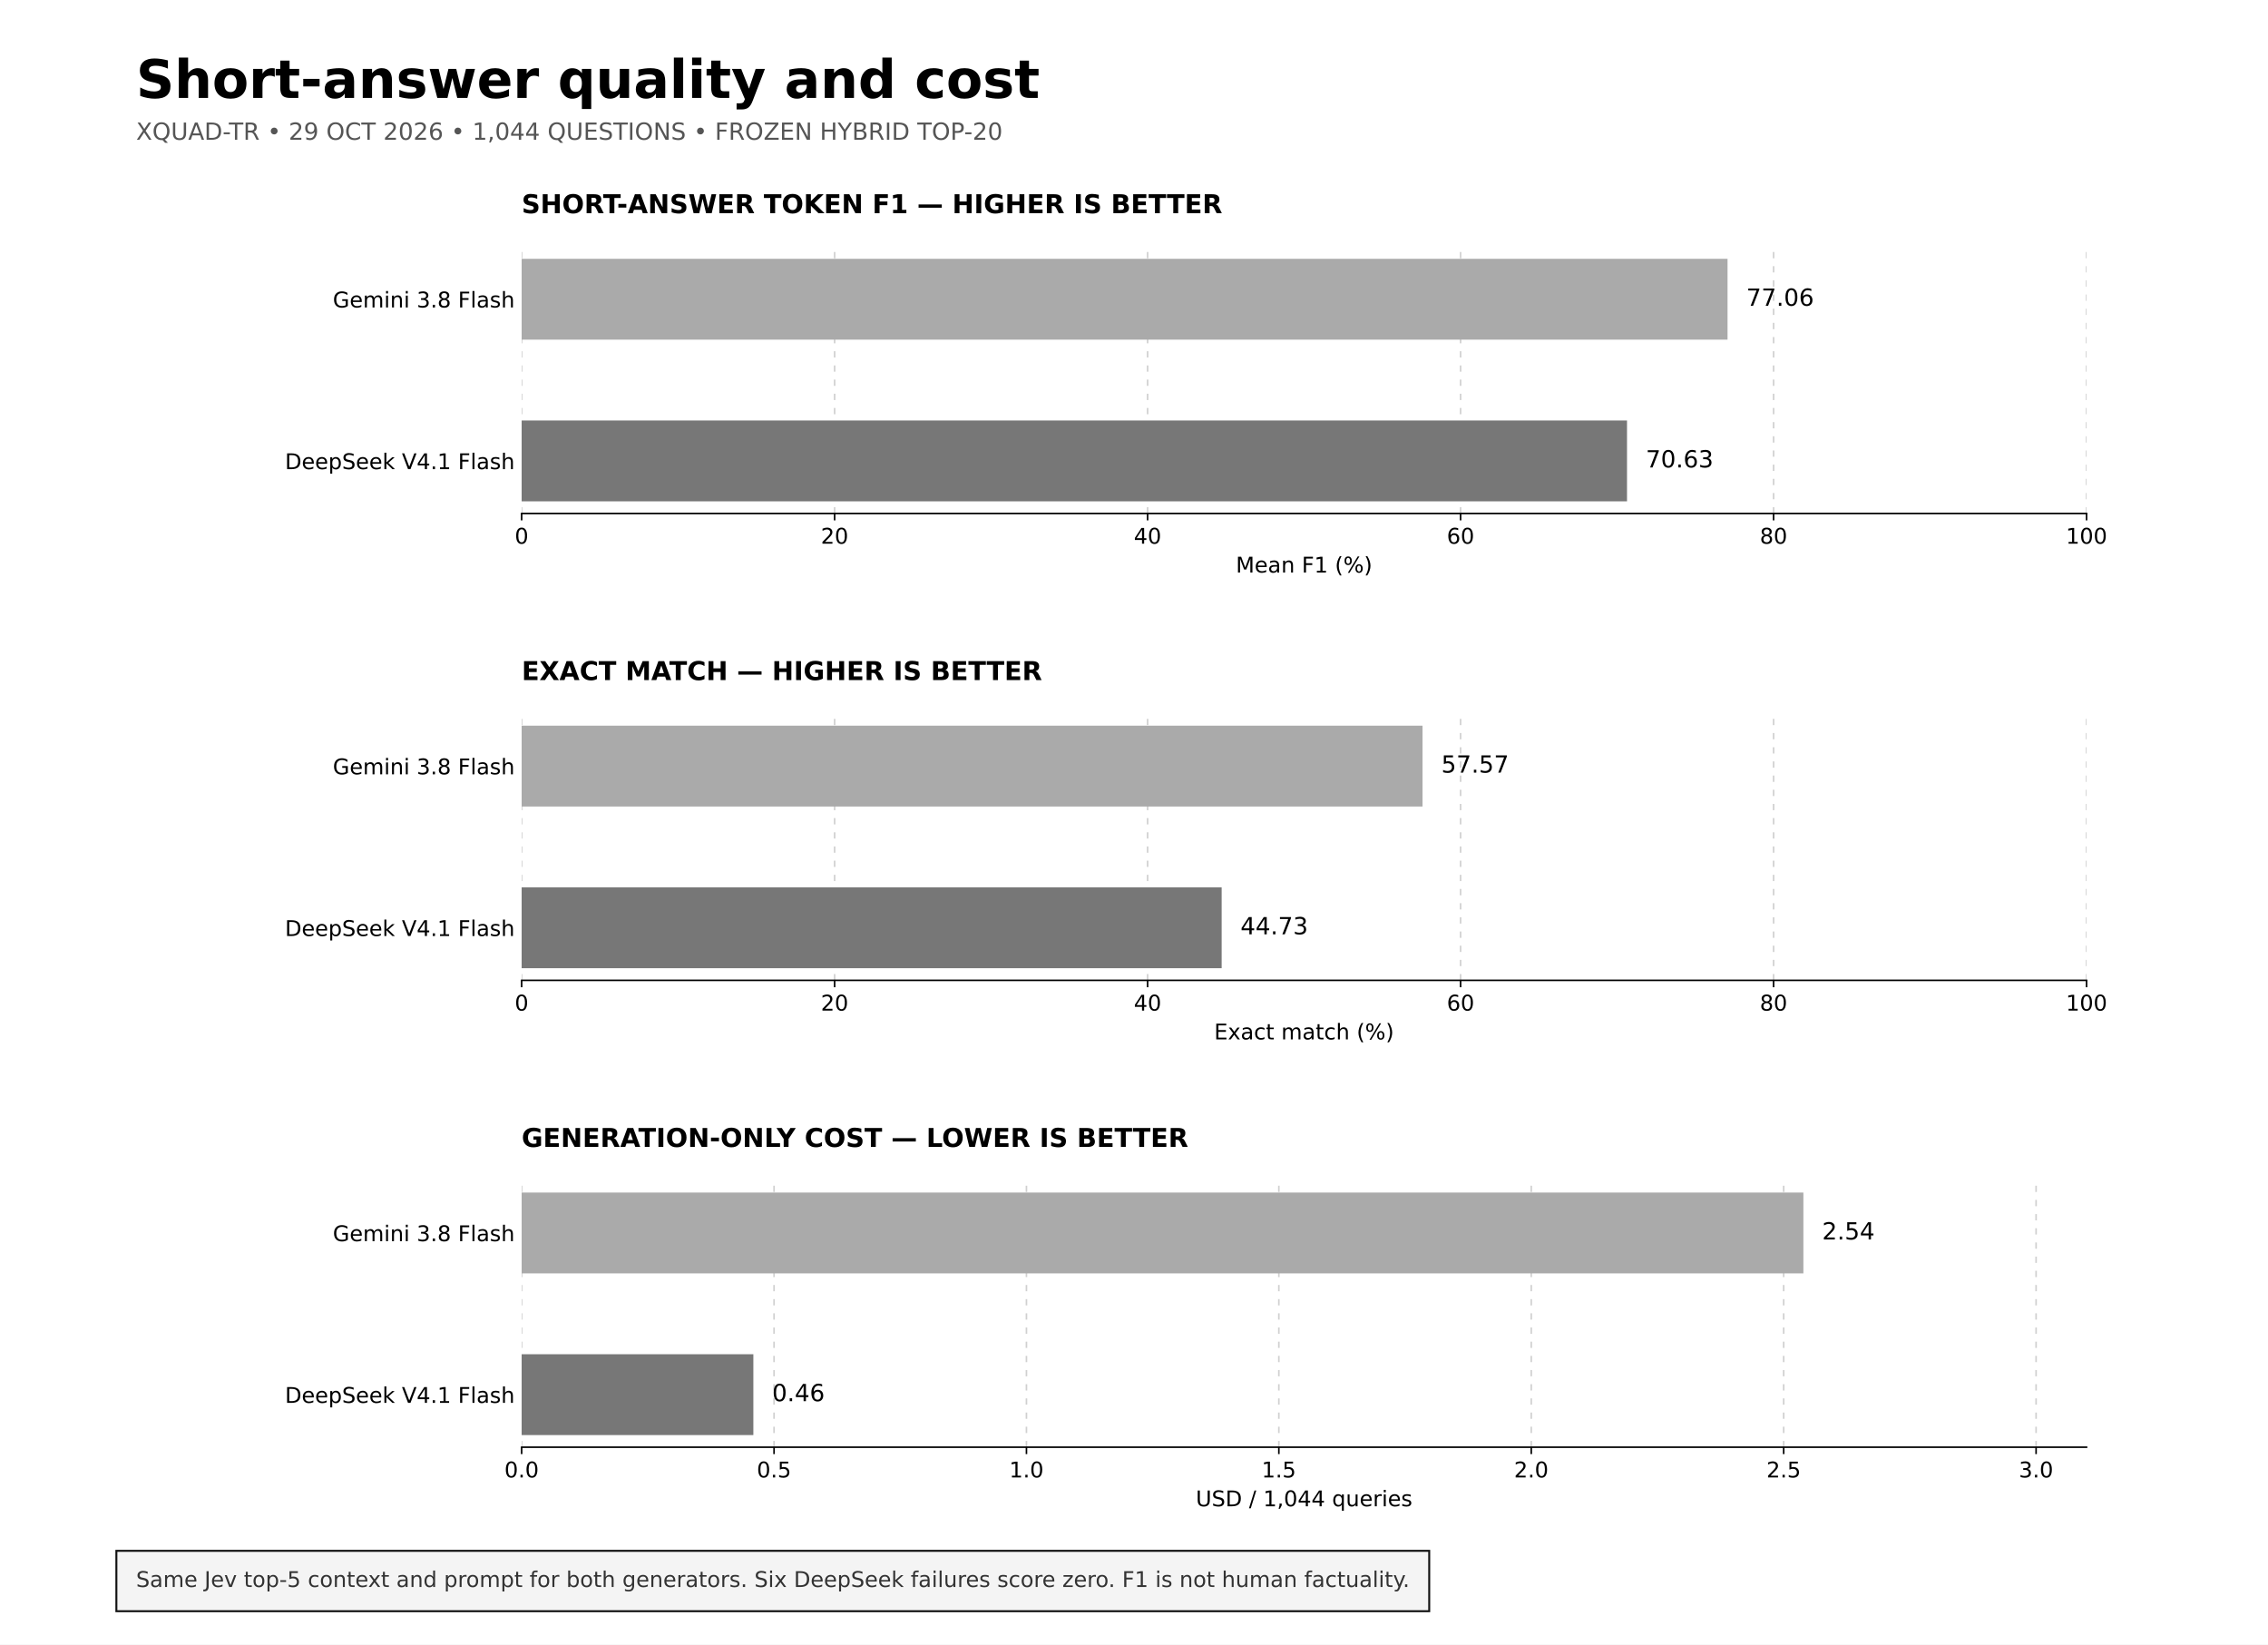
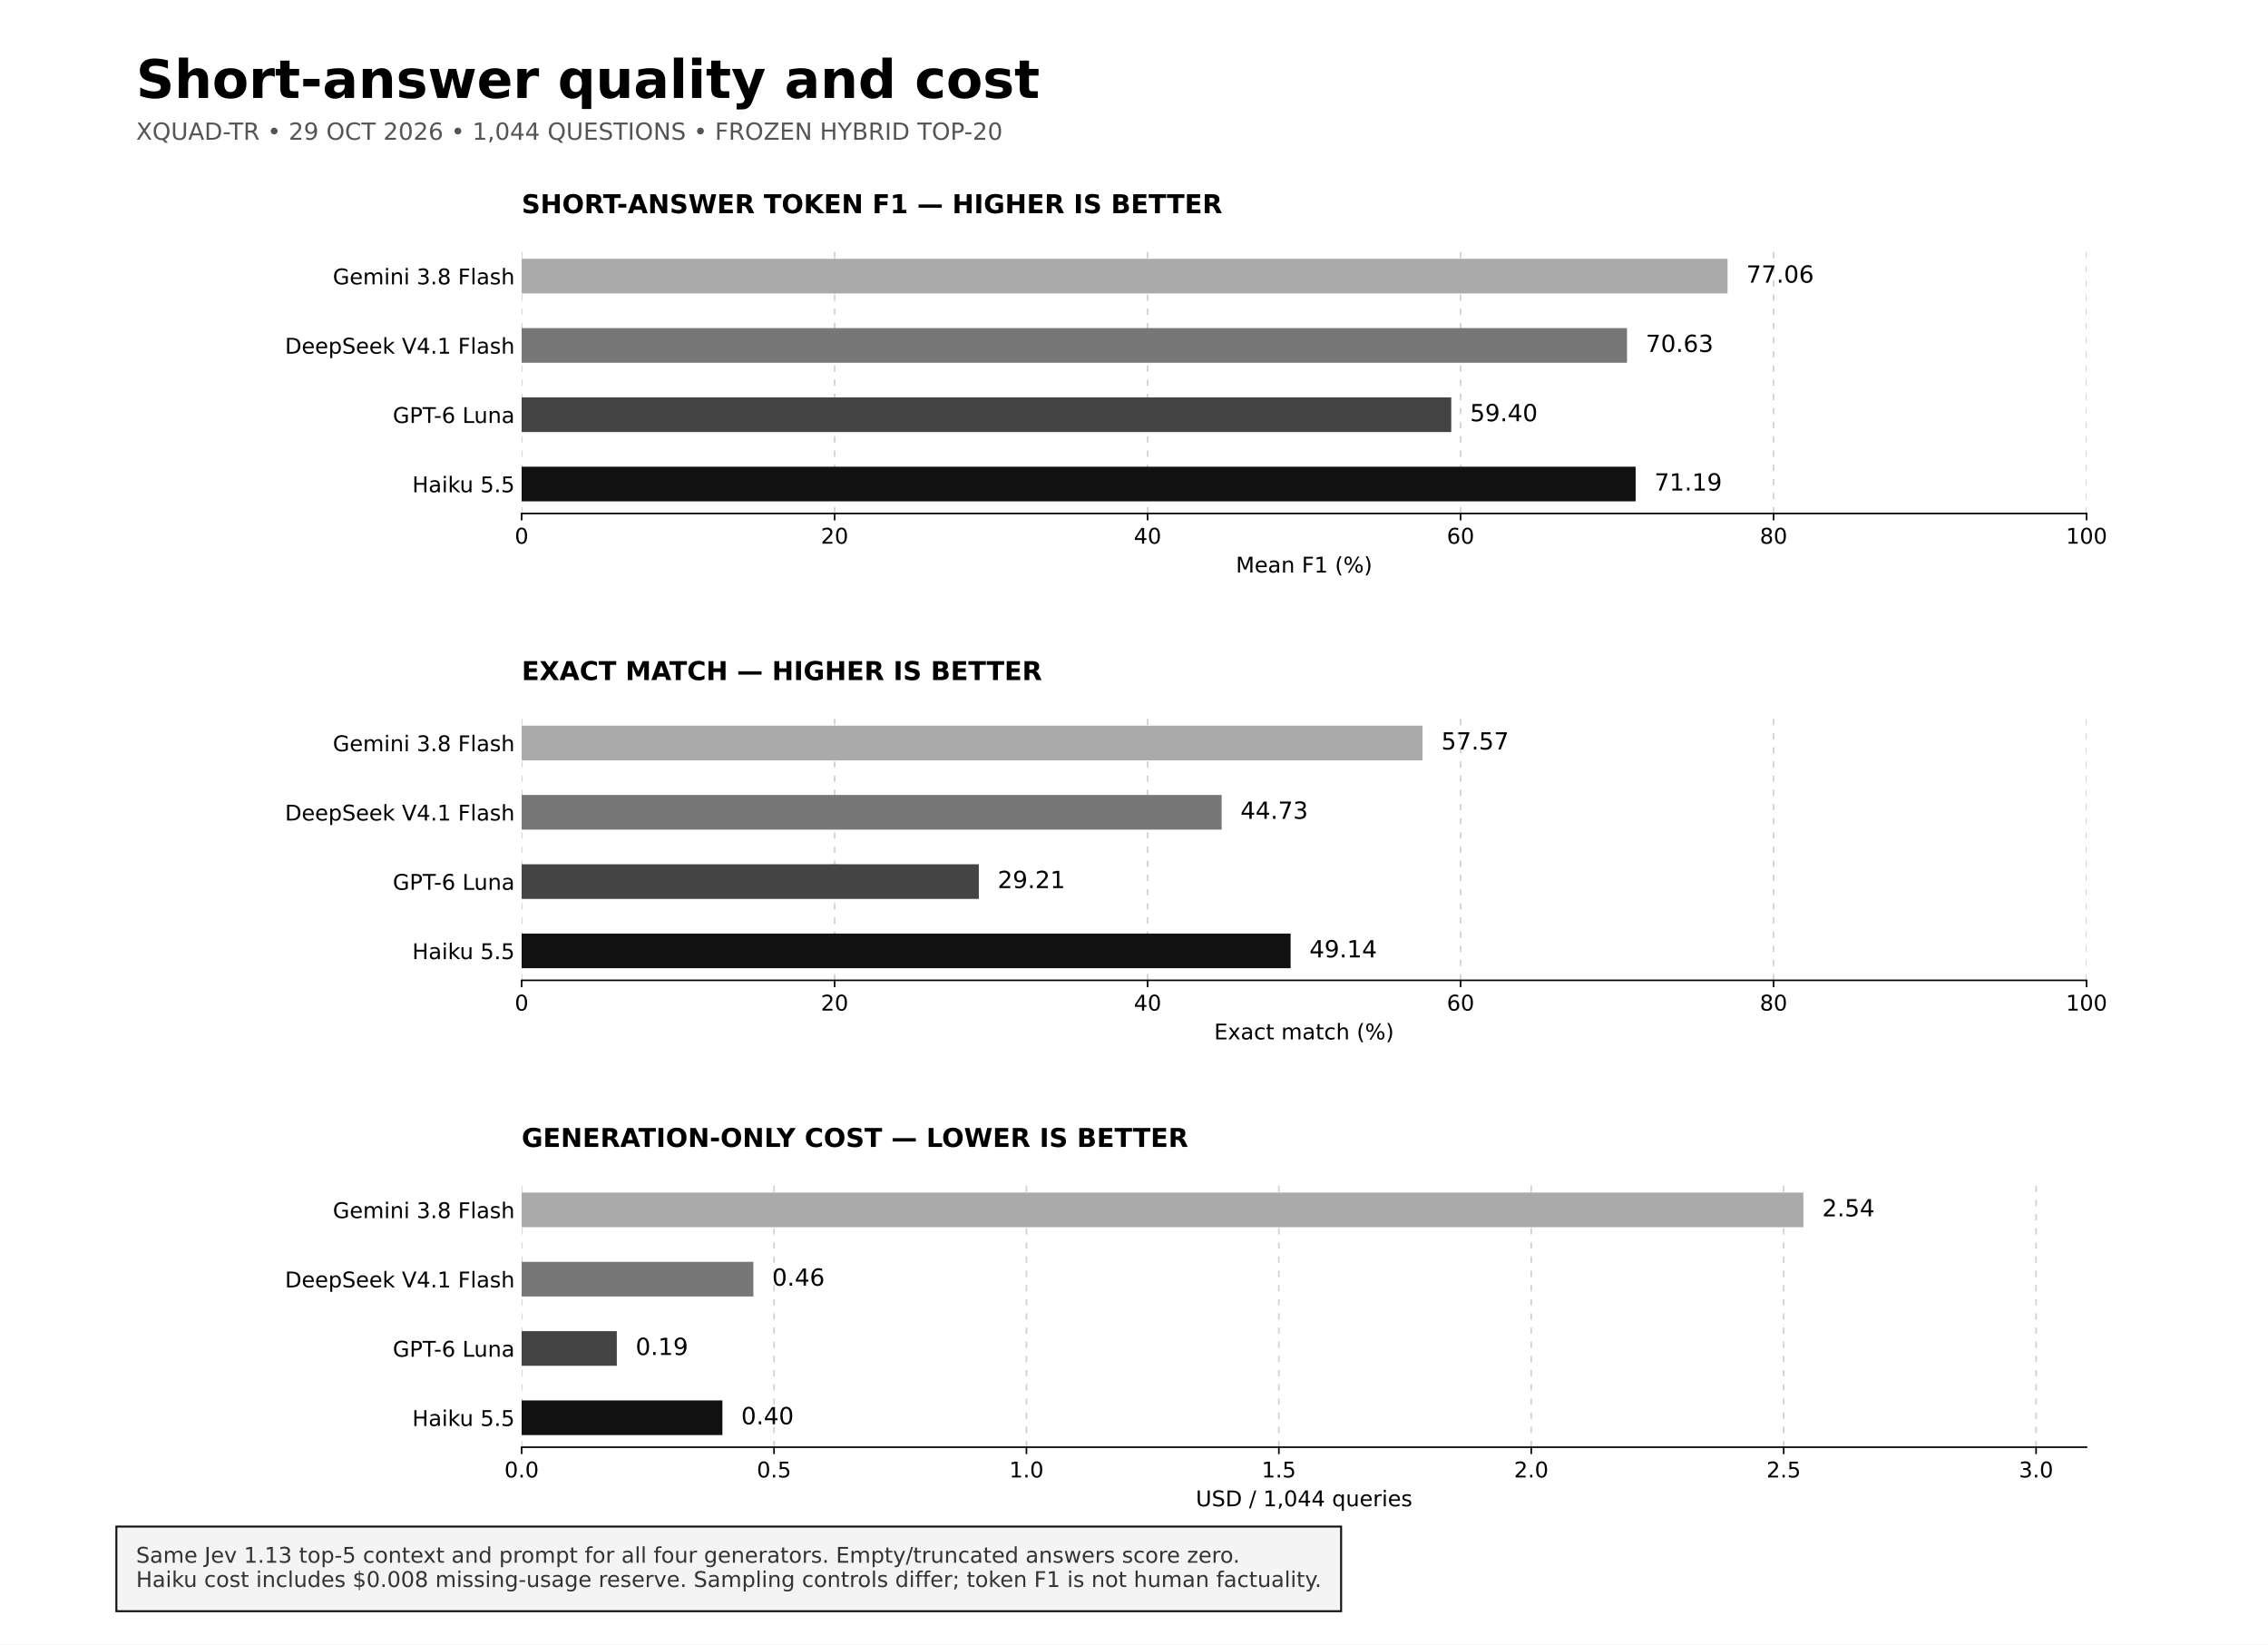
<svg xmlns="http://www.w3.org/2000/svg" xmlns:xlink="http://www.w3.org/1999/xlink" width="1152pt" height="835.2pt" viewBox="0 0 1152 835.2" version="1.1">
  <defs>
    <style type="text/css">*{stroke-linejoin: round; stroke-linecap: butt}</style>
  </defs>
  <g id="figure_1">
    <g id="patch_1">
      <path d="M 0 835.2 L 1152 835.2 L 1152 0 L 0 0 z " style="fill: #ffffff" />
    </g>
    <g id="axes_1">
      <g id="patch_2">
        <path d="M 264.96 260.768 L 1059.84 260.768 L 1059.84 125.28 L 264.96 125.28 z " style="fill: #ffffff" />
      </g>
      <g id="matplotlib.axis_1">
        <g id="xtick_1">
          <g id="line2d_1">
            <path d="M 264.96 260.768 L 264.96 125.28 " clip-path="url(#p45918f4091)" style="fill: none; stroke-dasharray: 3.2,4; stroke-dashoffset: 0; stroke: #d0d0d0; stroke-width: 0.8" />
          </g>
          <g id="line2d_2">
            <defs>
              <path id="m28c843591a" d="M 0 0 L 0 3.5 " style="stroke: #000000; stroke-width: 0.8" />
            </defs>
            <g>
              <use xlink:href="#m28c843591a" x="264.96" y="260.768" style="stroke: #000000; stroke-width: 0.8" />
            </g>
          </g>
          <g id="text_1">
            <text style="font-size: 11px; font-family: 'DejaVu Sans'; text-anchor: middle" x="264.96" y="276.126" transform="rotate(-0 264.96 276.1263)">0</text>
          </g>
        </g>
        <g id="xtick_2">
          <g id="line2d_3">
            <path d="M 423.936 260.768 L 423.936 125.28 " clip-path="url(#p45918f4091)" style="fill: none; stroke-dasharray: 3.2,4; stroke-dashoffset: 0; stroke: #d0d0d0; stroke-width: 0.8" />
          </g>
          <g id="line2d_4">
            <g>
              <use xlink:href="#m28c843591a" x="423.936" y="260.768" style="stroke: #000000; stroke-width: 0.8" />
            </g>
          </g>
          <g id="text_2">
            <text style="font-size: 11px; font-family: 'DejaVu Sans'; text-anchor: middle" x="423.936" y="276.126" transform="rotate(-0 423.936 276.1263)">20</text>
          </g>
        </g>
        <g id="xtick_3">
          <g id="line2d_5">
            <path d="M 582.912 260.768 L 582.912 125.28 " clip-path="url(#p45918f4091)" style="fill: none; stroke-dasharray: 3.2,4; stroke-dashoffset: 0; stroke: #d0d0d0; stroke-width: 0.8" />
          </g>
          <g id="line2d_6">
            <g>
              <use xlink:href="#m28c843591a" x="582.912" y="260.768" style="stroke: #000000; stroke-width: 0.8" />
            </g>
          </g>
          <g id="text_3">
            <text style="font-size: 11px; font-family: 'DejaVu Sans'; text-anchor: middle" x="582.912" y="276.126" transform="rotate(-0 582.912 276.1263)">40</text>
          </g>
        </g>
        <g id="xtick_4">
          <g id="line2d_7">
            <path d="M 741.888 260.768 L 741.888 125.28 " clip-path="url(#p45918f4091)" style="fill: none; stroke-dasharray: 3.2,4; stroke-dashoffset: 0; stroke: #d0d0d0; stroke-width: 0.8" />
          </g>
          <g id="line2d_8">
            <g>
              <use xlink:href="#m28c843591a" x="741.888" y="260.768" style="stroke: #000000; stroke-width: 0.8" />
            </g>
          </g>
          <g id="text_4">
            <text style="font-size: 11px; font-family: 'DejaVu Sans'; text-anchor: middle" x="741.888" y="276.126" transform="rotate(-0 741.888 276.1263)">60</text>
          </g>
        </g>
        <g id="xtick_5">
          <g id="line2d_9">
            <path d="M 900.864 260.768 L 900.864 125.28 " clip-path="url(#p45918f4091)" style="fill: none; stroke-dasharray: 3.2,4; stroke-dashoffset: 0; stroke: #d0d0d0; stroke-width: 0.8" />
          </g>
          <g id="line2d_10">
            <g>
              <use xlink:href="#m28c843591a" x="900.864" y="260.768" style="stroke: #000000; stroke-width: 0.8" />
            </g>
          </g>
          <g id="text_5">
            <text style="font-size: 11px; font-family: 'DejaVu Sans'; text-anchor: middle" x="900.864" y="276.126" transform="rotate(-0 900.864 276.1263)">80</text>
          </g>
        </g>
        <g id="xtick_6">
          <g id="line2d_11">
            <path d="M 1059.84 260.768 L 1059.84 125.28 " clip-path="url(#p45918f4091)" style="fill: none; stroke-dasharray: 3.2,4; stroke-dashoffset: 0; stroke: #d0d0d0; stroke-width: 0.8" />
          </g>
          <g id="line2d_12">
            <g>
              <use xlink:href="#m28c843591a" x="1059.84" y="260.768" style="stroke: #000000; stroke-width: 0.8" />
            </g>
          </g>
          <g id="text_6">
            <text style="font-size: 11px; font-family: 'DejaVu Sans'; text-anchor: middle" x="1059.84" y="276.126" transform="rotate(-0 1059.84 276.1263)">100</text>
          </g>
        </g>
        <g id="text_7">
          <text style="font-size: 11px; font-family: 'DejaVu Sans'; text-anchor: middle" x="662.4" y="290.772" transform="rotate(-0 662.4 290.7722)">Mean F1 (%)</text>
        </g>
      </g>
      <g id="matplotlib.axis_2">
        <g id="ytick_1">
          <g id="line2d_13" />
          <g id="text_8">
-             <text style="font-size: 11px; font-family: 'DejaVu Sans'; text-anchor: end" x="261.46" y="156.146" transform="rotate(-0 261.46 156.1462)">Gemini 3.8 Flash</text>
+             <text style="font-size: 11px; font-family: 'DejaVu Sans'; text-anchor: end" x="261.46" y="144.416" transform="rotate(-0 261.46 144.4156)">Gemini 3.8 Flash</text>
          </g>
        </g>
        <g id="ytick_2">
          <g id="line2d_14" />
          <g id="text_9">
-             <text style="font-size: 11px; font-family: 'DejaVu Sans'; text-anchor: end" x="261.46" y="238.26" transform="rotate(-0 261.46 238.2601)">DeepSeek V4.1 Flash</text>
+             <text style="font-size: 11px; font-family: 'DejaVu Sans'; text-anchor: end" x="261.46" y="179.607" transform="rotate(-0 261.46 179.6073)">DeepSeek V4.1 Flash</text>
+           </g>
+         </g>
+         <g id="ytick_3">
+           <g id="line2d_15" />
+           <g id="text_10">
+             <text style="font-size: 11px; font-family: 'DejaVu Sans'; text-anchor: end" x="261.46" y="214.799" transform="rotate(-0 261.46 214.799)">GPT-6 Luna</text>
+           </g>
+         </g>
+         <g id="ytick_4">
+           <g id="line2d_16" />
+           <g id="text_11">
+             <text style="font-size: 11px; font-family: 'DejaVu Sans'; text-anchor: end" x="261.46" y="249.991" transform="rotate(-0 261.46 249.9907)">Haiku 5.5</text>
          </g>
        </g>
      </g>
      <g id="patch_3">
-         <path d="M 264.96 131.439 L 877.481 131.439 L 877.481 172.496 L 264.96 172.496 z " clip-path="url(#p45918f4091)" style="fill: #aaaaaa" />
+         <path d="M 264.96 131.439 L 877.481 131.439 L 877.481 149.034 L 264.96 149.034 z " clip-path="url(#p45918f4091)" style="fill: #aaaaaa" />
      </g>
      <g id="patch_4">
-         <path d="M 264.96 213.552 L 826.418 213.552 L 826.418 254.609 L 264.96 254.609 z " clip-path="url(#p45918f4091)" style="fill: #777777" />
+         <path d="M 264.96 166.63 L 826.418 166.63 L 826.418 184.226 L 264.96 184.226 z " clip-path="url(#p45918f4091)" style="fill: #777777" />
      </g>
      <g id="patch_5">
+         <path d="M 264.96 201.822 L 737.137 201.822 L 737.137 219.418 L 264.96 219.418 z " clip-path="url(#p45918f4091)" style="fill: #444444" />
+       </g>
+       <g id="patch_6">
+         <path d="M 264.96 237.014 L 830.797 237.014 L 830.797 254.609 L 264.96 254.609 z " clip-path="url(#p45918f4091)" style="fill: #111111" />
+       </g>
+       <g id="patch_7">
        <path d="M 264.96 260.768 L 1059.84 260.768 " style="fill: none; stroke: #000000; stroke-width: 0.8; stroke-linejoin: miter; stroke-linecap: square" />
      </g>
-       <g id="text_10">
-         <text style="font-size: 12px; font-family: 'DejaVu Sans'; text-anchor: start" x="887.019" y="155.278" transform="rotate(-0 887.0191 155.2783)">77.06</text>
-       </g>
-       <g id="text_11">
-         <text style="font-size: 12px; font-family: 'DejaVu Sans'; text-anchor: start" x="835.957" y="237.392" transform="rotate(-0 835.9565 237.3922)">70.63</text>
-       </g>
      <g id="text_12">
+         <text style="font-size: 12px; font-family: 'DejaVu Sans'; text-anchor: start" x="887.019" y="143.548" transform="rotate(-0 887.0191 143.5477)">77.06</text>
+       </g>
+       <g id="text_13">
+         <text style="font-size: 12px; font-family: 'DejaVu Sans'; text-anchor: start" x="835.957" y="178.739" transform="rotate(-0 835.9565 178.7394)">70.63</text>
+       </g>
+       <g id="text_14">
+         <text style="font-size: 12px; font-family: 'DejaVu Sans'; text-anchor: start" x="746.675" y="213.931" transform="rotate(-0 746.6754 213.9311)">59.40</text>
+       </g>
+       <g id="text_15">
+         <text style="font-size: 12px; font-family: 'DejaVu Sans'; text-anchor: start" x="840.336" y="249.123" transform="rotate(-0 840.3359 249.1228)">71.19</text>
+       </g>
+       <g id="text_16">
        <text style="font-weight: 700; font-size: 13.2px; font-family: 'DejaVu Sans'; text-anchor: start" x="264.96" y="108.28" transform="rotate(-0 264.96 108.28)">SHORT-ANSWER TOKEN F1 — HIGHER IS BETTER</text>
      </g>
    </g>
    <g id="axes_2">
-       <g id="patch_6">
+       <g id="patch_8">
        <path d="M 264.96 497.872 L 1059.84 497.872 L 1059.84 362.384 L 264.96 362.384 z " style="fill: #ffffff" />
      </g>
      <g id="matplotlib.axis_3">
        <g id="xtick_7">
-           <g id="line2d_15">
+           <g id="line2d_17">
            <path d="M 264.96 497.872 L 264.96 362.384 " clip-path="url(#p9678385b44)" style="fill: none; stroke-dasharray: 3.2,4; stroke-dashoffset: 0; stroke: #d0d0d0; stroke-width: 0.8" />
          </g>
-           <g id="line2d_16">
+           <g id="line2d_18">
            <g>
              <use xlink:href="#m28c843591a" x="264.96" y="497.872" style="stroke: #000000; stroke-width: 0.8" />
            </g>
          </g>
-           <g id="text_13">
+           <g id="text_17">
            <text style="font-size: 11px; font-family: 'DejaVu Sans'; text-anchor: middle" x="264.96" y="513.23" transform="rotate(-0 264.96 513.2303)">0</text>
          </g>
        </g>
        <g id="xtick_8">
-           <g id="line2d_17">
+           <g id="line2d_19">
            <path d="M 423.936 497.872 L 423.936 362.384 " clip-path="url(#p9678385b44)" style="fill: none; stroke-dasharray: 3.2,4; stroke-dashoffset: 0; stroke: #d0d0d0; stroke-width: 0.8" />
          </g>
-           <g id="line2d_18">
+           <g id="line2d_20">
            <g>
              <use xlink:href="#m28c843591a" x="423.936" y="497.872" style="stroke: #000000; stroke-width: 0.8" />
            </g>
          </g>
-           <g id="text_14">
+           <g id="text_18">
            <text style="font-size: 11px; font-family: 'DejaVu Sans'; text-anchor: middle" x="423.936" y="513.23" transform="rotate(-0 423.936 513.2303)">20</text>
          </g>
        </g>
        <g id="xtick_9">
-           <g id="line2d_19">
+           <g id="line2d_21">
            <path d="M 582.912 497.872 L 582.912 362.384 " clip-path="url(#p9678385b44)" style="fill: none; stroke-dasharray: 3.2,4; stroke-dashoffset: 0; stroke: #d0d0d0; stroke-width: 0.8" />
          </g>
-           <g id="line2d_20">
+           <g id="line2d_22">
            <g>
              <use xlink:href="#m28c843591a" x="582.912" y="497.872" style="stroke: #000000; stroke-width: 0.8" />
            </g>
          </g>
-           <g id="text_15">
+           <g id="text_19">
            <text style="font-size: 11px; font-family: 'DejaVu Sans'; text-anchor: middle" x="582.912" y="513.23" transform="rotate(-0 582.912 513.2303)">40</text>
          </g>
        </g>
        <g id="xtick_10">
-           <g id="line2d_21">
+           <g id="line2d_23">
            <path d="M 741.888 497.872 L 741.888 362.384 " clip-path="url(#p9678385b44)" style="fill: none; stroke-dasharray: 3.2,4; stroke-dashoffset: 0; stroke: #d0d0d0; stroke-width: 0.8" />
          </g>
-           <g id="line2d_22">
+           <g id="line2d_24">
            <g>
              <use xlink:href="#m28c843591a" x="741.888" y="497.872" style="stroke: #000000; stroke-width: 0.8" />
            </g>
          </g>
-           <g id="text_16">
+           <g id="text_20">
            <text style="font-size: 11px; font-family: 'DejaVu Sans'; text-anchor: middle" x="741.888" y="513.23" transform="rotate(-0 741.888 513.2303)">60</text>
          </g>
        </g>
        <g id="xtick_11">
-           <g id="line2d_23">
+           <g id="line2d_25">
            <path d="M 900.864 497.872 L 900.864 362.384 " clip-path="url(#p9678385b44)" style="fill: none; stroke-dasharray: 3.2,4; stroke-dashoffset: 0; stroke: #d0d0d0; stroke-width: 0.8" />
          </g>
-           <g id="line2d_24">
+           <g id="line2d_26">
            <g>
              <use xlink:href="#m28c843591a" x="900.864" y="497.872" style="stroke: #000000; stroke-width: 0.8" />
            </g>
          </g>
-           <g id="text_17">
+           <g id="text_21">
            <text style="font-size: 11px; font-family: 'DejaVu Sans'; text-anchor: middle" x="900.864" y="513.23" transform="rotate(-0 900.864 513.2303)">80</text>
          </g>
        </g>
        <g id="xtick_12">
-           <g id="line2d_25">
+           <g id="line2d_27">
            <path d="M 1059.84 497.872 L 1059.84 362.384 " clip-path="url(#p9678385b44)" style="fill: none; stroke-dasharray: 3.2,4; stroke-dashoffset: 0; stroke: #d0d0d0; stroke-width: 0.8" />
          </g>
-           <g id="line2d_26">
+           <g id="line2d_28">
            <g>
              <use xlink:href="#m28c843591a" x="1059.84" y="497.872" style="stroke: #000000; stroke-width: 0.8" />
            </g>
          </g>
-           <g id="text_18">
+           <g id="text_22">
            <text style="font-size: 11px; font-family: 'DejaVu Sans'; text-anchor: middle" x="1059.84" y="513.23" transform="rotate(-0 1059.84 513.2303)">100</text>
          </g>
        </g>
-         <g id="text_19">
+         <g id="text_23">
          <text style="font-size: 11px; font-family: 'DejaVu Sans'; text-anchor: middle" x="662.4" y="527.876" transform="rotate(-0 662.4 527.8762)">Exact match (%)</text>
        </g>
      </g>
      <g id="matplotlib.axis_4">
-         <g id="ytick_3">
-           <g id="line2d_27" />
-           <g id="text_20">
-             <text style="font-size: 11px; font-family: 'DejaVu Sans'; text-anchor: end" x="261.46" y="393.25" transform="rotate(-0 261.46 393.2502)">Gemini 3.8 Flash</text>
-           </g>
-         </g>
-         <g id="ytick_4">
-           <g id="line2d_28" />
-           <g id="text_21">
-             <text style="font-size: 11px; font-family: 'DejaVu Sans'; text-anchor: end" x="261.46" y="475.364" transform="rotate(-0 261.46 475.3641)">DeepSeek V4.1 Flash</text>
-           </g>
-         </g>
-       </g>
-       <g id="patch_7">
-         <path d="M 264.96 368.543 L 722.549 368.543 L 722.549 409.6 L 264.96 409.6 z " clip-path="url(#p9678385b44)" style="fill: #aaaaaa" />
-       </g>
-       <g id="patch_8">
-         <path d="M 264.96 450.656 L 620.524 450.656 L 620.524 491.713 L 264.96 491.713 z " clip-path="url(#p9678385b44)" style="fill: #777777" />
+         <g id="ytick_5">
+           <g id="line2d_29" />
+           <g id="text_24">
+             <text style="font-size: 11px; font-family: 'DejaVu Sans'; text-anchor: end" x="261.46" y="381.52" transform="rotate(-0 261.46 381.5196)">Gemini 3.8 Flash</text>
+           </g>
+         </g>
+         <g id="ytick_6">
+           <g id="line2d_30" />
+           <g id="text_25">
+             <text style="font-size: 11px; font-family: 'DejaVu Sans'; text-anchor: end" x="261.46" y="416.711" transform="rotate(-0 261.46 416.7113)">DeepSeek V4.1 Flash</text>
+           </g>
+         </g>
+         <g id="ytick_7">
+           <g id="line2d_31" />
+           <g id="text_26">
+             <text style="font-size: 11px; font-family: 'DejaVu Sans'; text-anchor: end" x="261.46" y="451.903" transform="rotate(-0 261.46 451.903)">GPT-6 Luna</text>
+           </g>
+         </g>
+         <g id="ytick_8">
+           <g id="line2d_32" />
+           <g id="text_27">
+             <text style="font-size: 11px; font-family: 'DejaVu Sans'; text-anchor: end" x="261.46" y="487.095" transform="rotate(-0 261.46 487.0947)">Haiku 5.5</text>
+           </g>
+         </g>
      </g>
      <g id="patch_9">
+         <path d="M 264.96 368.543 L 722.549 368.543 L 722.549 386.138 L 264.96 386.138 z " clip-path="url(#p9678385b44)" style="fill: #aaaaaa" />
+       </g>
+       <g id="patch_10">
+         <path d="M 264.96 403.734 L 620.524 403.734 L 620.524 421.33 L 264.96 421.33 z " clip-path="url(#p9678385b44)" style="fill: #777777" />
+       </g>
+       <g id="patch_11">
+         <path d="M 264.96 438.926 L 497.181 438.926 L 497.181 456.522 L 264.96 456.522 z " clip-path="url(#p9678385b44)" style="fill: #444444" />
+       </g>
+       <g id="patch_12">
+         <path d="M 264.96 474.118 L 655.548 474.118 L 655.548 491.713 L 264.96 491.713 z " clip-path="url(#p9678385b44)" style="fill: #111111" />
+       </g>
+       <g id="patch_13">
        <path d="M 264.96 497.872 L 1059.84 497.872 " style="fill: none; stroke: #000000; stroke-width: 0.8; stroke-linejoin: miter; stroke-linecap: square" />
      </g>
-       <g id="text_22">
-         <text style="font-size: 12px; font-family: 'DejaVu Sans'; text-anchor: start" x="732.088" y="392.382" transform="rotate(-0 732.0875 392.3823)">57.57</text>
-       </g>
-       <g id="text_23">
-         <text style="font-size: 12px; font-family: 'DejaVu Sans'; text-anchor: start" x="630.063" y="474.496" transform="rotate(-0 630.0627 474.4962)">44.73</text>
-       </g>
-       <g id="text_24">
+       <g id="text_28">
+         <text style="font-size: 12px; font-family: 'DejaVu Sans'; text-anchor: start" x="732.088" y="380.652" transform="rotate(-0 732.0875 380.6517)">57.57</text>
+       </g>
+       <g id="text_29">
+         <text style="font-size: 12px; font-family: 'DejaVu Sans'; text-anchor: start" x="630.063" y="415.843" transform="rotate(-0 630.0627 415.8434)">44.73</text>
+       </g>
+       <g id="text_30">
+         <text style="font-size: 12px; font-family: 'DejaVu Sans'; text-anchor: start" x="506.719" y="451.035" transform="rotate(-0 506.7192 451.0351)">29.21</text>
+       </g>
+       <g id="text_31">
+         <text style="font-size: 12px; font-family: 'DejaVu Sans'; text-anchor: start" x="665.086" y="486.227" transform="rotate(-0 665.0861 486.2268)">49.14</text>
+       </g>
+       <g id="text_32">
        <text style="font-weight: 700; font-size: 13.2px; font-family: 'DejaVu Sans'; text-anchor: start" x="264.96" y="345.384" transform="rotate(-0 264.96 345.384)">EXACT MATCH — HIGHER IS BETTER</text>
      </g>
    </g>
    <g id="axes_3">
-       <g id="patch_10">
+       <g id="patch_14">
        <path d="M 264.96 734.976 L 1059.84 734.976 L 1059.84 599.488 L 264.96 599.488 z " style="fill: #ffffff" />
      </g>
      <g id="matplotlib.axis_5">
        <g id="xtick_13">
-           <g id="line2d_29">
+           <g id="line2d_33">
            <path d="M 264.96 734.976 L 264.96 599.488 " clip-path="url(#pdf29f739b0)" style="fill: none; stroke-dasharray: 3.2,4; stroke-dashoffset: 0; stroke: #d0d0d0; stroke-width: 0.8" />
          </g>
-           <g id="line2d_30">
+           <g id="line2d_34">
            <g>
              <use xlink:href="#m28c843591a" x="264.96" y="734.976" style="stroke: #000000; stroke-width: 0.8" />
            </g>
          </g>
-           <g id="text_25">
+           <g id="text_33">
            <text style="font-size: 11px; font-family: 'DejaVu Sans'; text-anchor: middle" x="264.96" y="750.334" transform="rotate(-0 264.96 750.3343)">0.0</text>
          </g>
        </g>
        <g id="xtick_14">
-           <g id="line2d_31">
+           <g id="line2d_35">
            <path d="M 393.166 734.976 L 393.166 599.488 " clip-path="url(#pdf29f739b0)" style="fill: none; stroke-dasharray: 3.2,4; stroke-dashoffset: 0; stroke: #d0d0d0; stroke-width: 0.8" />
          </g>
-           <g id="line2d_32">
+           <g id="line2d_36">
            <g>
              <use xlink:href="#m28c843591a" x="393.166" y="734.976" style="stroke: #000000; stroke-width: 0.8" />
            </g>
          </g>
-           <g id="text_26">
+           <g id="text_34">
            <text style="font-size: 11px; font-family: 'DejaVu Sans'; text-anchor: middle" x="393.166" y="750.334" transform="rotate(-0 393.1665 750.3343)">0.5</text>
          </g>
        </g>
        <g id="xtick_15">
-           <g id="line2d_33">
+           <g id="line2d_37">
            <path d="M 521.373 734.976 L 521.373 599.488 " clip-path="url(#pdf29f739b0)" style="fill: none; stroke-dasharray: 3.2,4; stroke-dashoffset: 0; stroke: #d0d0d0; stroke-width: 0.8" />
          </g>
-           <g id="line2d_34">
+           <g id="line2d_38">
            <g>
              <use xlink:href="#m28c843591a" x="521.373" y="734.976" style="stroke: #000000; stroke-width: 0.8" />
            </g>
          </g>
-           <g id="text_27">
+           <g id="text_35">
            <text style="font-size: 11px; font-family: 'DejaVu Sans'; text-anchor: middle" x="521.373" y="750.334" transform="rotate(-0 521.3729 750.3343)">1.0</text>
          </g>
        </g>
        <g id="xtick_16">
-           <g id="line2d_35">
+           <g id="line2d_39">
            <path d="M 649.579 734.976 L 649.579 599.488 " clip-path="url(#pdf29f739b0)" style="fill: none; stroke-dasharray: 3.2,4; stroke-dashoffset: 0; stroke: #d0d0d0; stroke-width: 0.8" />
          </g>
-           <g id="line2d_36">
+           <g id="line2d_40">
            <g>
              <use xlink:href="#m28c843591a" x="649.579" y="734.976" style="stroke: #000000; stroke-width: 0.8" />
            </g>
          </g>
-           <g id="text_28">
+           <g id="text_36">
            <text style="font-size: 11px; font-family: 'DejaVu Sans'; text-anchor: middle" x="649.579" y="750.334" transform="rotate(-0 649.5794 750.3343)">1.5</text>
          </g>
        </g>
        <g id="xtick_17">
-           <g id="line2d_37">
+           <g id="line2d_41">
            <path d="M 777.786 734.976 L 777.786 599.488 " clip-path="url(#pdf29f739b0)" style="fill: none; stroke-dasharray: 3.2,4; stroke-dashoffset: 0; stroke: #d0d0d0; stroke-width: 0.8" />
          </g>
-           <g id="line2d_38">
+           <g id="line2d_42">
            <g>
              <use xlink:href="#m28c843591a" x="777.786" y="734.976" style="stroke: #000000; stroke-width: 0.8" />
            </g>
          </g>
-           <g id="text_29">
+           <g id="text_37">
            <text style="font-size: 11px; font-family: 'DejaVu Sans'; text-anchor: middle" x="777.786" y="750.334" transform="rotate(-0 777.7858 750.3343)">2.0</text>
          </g>
        </g>
        <g id="xtick_18">
-           <g id="line2d_39">
+           <g id="line2d_43">
            <path d="M 905.992 734.976 L 905.992 599.488 " clip-path="url(#pdf29f739b0)" style="fill: none; stroke-dasharray: 3.2,4; stroke-dashoffset: 0; stroke: #d0d0d0; stroke-width: 0.8" />
          </g>
-           <g id="line2d_40">
+           <g id="line2d_44">
            <g>
              <use xlink:href="#m28c843591a" x="905.992" y="734.976" style="stroke: #000000; stroke-width: 0.8" />
            </g>
          </g>
-           <g id="text_30">
+           <g id="text_38">
            <text style="font-size: 11px; font-family: 'DejaVu Sans'; text-anchor: middle" x="905.992" y="750.334" transform="rotate(-0 905.9923 750.3343)">2.5</text>
          </g>
        </g>
        <g id="xtick_19">
-           <g id="line2d_41">
+           <g id="line2d_45">
            <path d="M 1034.199 734.976 L 1034.199 599.488 " clip-path="url(#pdf29f739b0)" style="fill: none; stroke-dasharray: 3.2,4; stroke-dashoffset: 0; stroke: #d0d0d0; stroke-width: 0.8" />
          </g>
-           <g id="line2d_42">
+           <g id="line2d_46">
            <g>
              <use xlink:href="#m28c843591a" x="1034.199" y="734.976" style="stroke: #000000; stroke-width: 0.8" />
            </g>
          </g>
-           <g id="text_31">
+           <g id="text_39">
            <text style="font-size: 11px; font-family: 'DejaVu Sans'; text-anchor: middle" x="1034.199" y="750.334" transform="rotate(-0 1034.199 750.3343)">3.0</text>
          </g>
        </g>
-         <g id="text_32">
+         <g id="text_40">
          <text style="font-size: 11px; font-family: 'DejaVu Sans'; text-anchor: middle" x="662.4" y="764.98" transform="rotate(-0 662.4 764.9802)">USD / 1,044 queries</text>
        </g>
      </g>
      <g id="matplotlib.axis_6">
-         <g id="ytick_5">
-           <g id="line2d_43" />
-           <g id="text_33">
-             <text style="font-size: 11px; font-family: 'DejaVu Sans'; text-anchor: end" x="261.46" y="630.354" transform="rotate(-0 261.46 630.3542)">Gemini 3.8 Flash</text>
-           </g>
-         </g>
-         <g id="ytick_6">
-           <g id="line2d_44" />
-           <g id="text_34">
-             <text style="font-size: 11px; font-family: 'DejaVu Sans'; text-anchor: end" x="261.46" y="712.468" transform="rotate(-0 261.46 712.4681)">DeepSeek V4.1 Flash</text>
-           </g>
-         </g>
-       </g>
-       <g id="patch_11">
-         <path d="M 264.96 605.647 L 915.999 605.647 L 915.999 646.704 L 264.96 646.704 z " clip-path="url(#pdf29f739b0)" style="fill: #aaaaaa" />
-       </g>
-       <g id="patch_12">
-         <path d="M 264.96 687.76 L 382.658 687.76 L 382.658 728.817 L 264.96 728.817 z " clip-path="url(#pdf29f739b0)" style="fill: #777777" />
-       </g>
-       <g id="patch_13">
+         <g id="ytick_9">
+           <g id="line2d_47" />
+           <g id="text_41">
+             <text style="font-size: 11px; font-family: 'DejaVu Sans'; text-anchor: end" x="261.46" y="618.624" transform="rotate(-0 261.46 618.6236)">Gemini 3.8 Flash</text>
+           </g>
+         </g>
+         <g id="ytick_10">
+           <g id="line2d_48" />
+           <g id="text_42">
+             <text style="font-size: 11px; font-family: 'DejaVu Sans'; text-anchor: end" x="261.46" y="653.815" transform="rotate(-0 261.46 653.8153)">DeepSeek V4.1 Flash</text>
+           </g>
+         </g>
+         <g id="ytick_11">
+           <g id="line2d_49" />
+           <g id="text_43">
+             <text style="font-size: 11px; font-family: 'DejaVu Sans'; text-anchor: end" x="261.46" y="689.007" transform="rotate(-0 261.46 689.007)">GPT-6 Luna</text>
+           </g>
+         </g>
+         <g id="ytick_12">
+           <g id="line2d_50" />
+           <g id="text_44">
+             <text style="font-size: 11px; font-family: 'DejaVu Sans'; text-anchor: end" x="261.46" y="724.199" transform="rotate(-0 261.46 724.1987)">Haiku 5.5</text>
+           </g>
+         </g>
+       </g>
+       <g id="patch_15">
+         <path d="M 264.96 605.647 L 915.999 605.647 L 915.999 623.242 L 264.96 623.242 z " clip-path="url(#pdf29f739b0)" style="fill: #aaaaaa" />
+       </g>
+       <g id="patch_16">
+         <path d="M 264.96 640.838 L 382.658 640.838 L 382.658 658.434 L 264.96 658.434 z " clip-path="url(#pdf29f739b0)" style="fill: #777777" />
+       </g>
+       <g id="patch_17">
+         <path d="M 264.96 676.03 L 313.302 676.03 L 313.302 693.626 L 264.96 693.626 z " clip-path="url(#pdf29f739b0)" style="fill: #444444" />
+       </g>
+       <g id="patch_18">
+         <path d="M 264.96 711.222 L 366.94 711.222 L 366.94 728.817 L 264.96 728.817 z " clip-path="url(#pdf29f739b0)" style="fill: #111111" />
+       </g>
+       <g id="patch_19">
        <path d="M 264.96 734.976 L 1059.84 734.976 " style="fill: none; stroke: #000000; stroke-width: 0.8; stroke-linejoin: miter; stroke-linecap: square" />
      </g>
-       <g id="text_35">
-         <text style="font-size: 12px; font-family: 'DejaVu Sans'; text-anchor: start" x="925.537" y="629.486" transform="rotate(-0 925.5374 629.4863)">2.54</text>
-       </g>
-       <g id="text_36">
-         <text style="font-size: 12px; font-family: 'DejaVu Sans'; text-anchor: start" x="392.197" y="711.6" transform="rotate(-0 392.1969 711.6002)">0.46</text>
-       </g>
-       <g id="text_37">
+       <g id="text_45">
+         <text style="font-size: 12px; font-family: 'DejaVu Sans'; text-anchor: start" x="925.537" y="617.756" transform="rotate(-0 925.5374 617.7557)">2.54</text>
+       </g>
+       <g id="text_46">
+         <text style="font-size: 12px; font-family: 'DejaVu Sans'; text-anchor: start" x="392.197" y="652.947" transform="rotate(-0 392.1969 652.9474)">0.46</text>
+       </g>
+       <g id="text_47">
+         <text style="font-size: 12px; font-family: 'DejaVu Sans'; text-anchor: start" x="322.841" y="688.139" transform="rotate(-0 322.8409 688.1391)">0.19</text>
+       </g>
+       <g id="text_48">
+         <text style="font-size: 12px; font-family: 'DejaVu Sans'; text-anchor: start" x="376.479" y="723.331" transform="rotate(-0 376.4787 723.3308)">0.40</text>
+       </g>
+       <g id="text_49">
        <text style="font-weight: 700; font-size: 13.2px; font-family: 'DejaVu Sans'; text-anchor: start" x="264.96" y="582.488" transform="rotate(-0 264.96 582.488)">GENERATION-ONLY COST — LOWER IS BETTER</text>
      </g>
    </g>
-     <g id="text_38">
+     <g id="text_50">
      <text style="font-weight: 700; font-size: 27px; font-family: 'DejaVu Sans'; text-anchor: start" x="69.12" y="49.748" transform="rotate(-0 69.12 49.74778)">Short-answer quality and cost</text>
    </g>
-     <g id="text_39">
+     <g id="text_51">
      <text style="font-size: 12px; font-family: 'DejaVu Sans'; text-anchor: start; fill: #555555" x="69.12" y="70.992" transform="rotate(-0 69.12 70.992)">XQUAD-TR  •  29 OCT 2026  •  1,044 QUESTIONS  •  FROZEN HYBRID TOP-20</text>
    </g>
-     <g id="text_40">
-       <g id="patch_14">
-         <path d="M 59.11 818.266 L 725.952 818.266 L 725.952 787.6 L 59.11 787.6 z " style="fill: #f4f4f4; stroke: #111111; stroke-linejoin: miter" />
-       </g>
-       <text style="font-size: 11px; font-family: 'DejaVu Sans'; text-anchor: start; fill: #333333" x="69.12" y="805.968" transform="rotate(-0 69.12 805.968)">Same Jev top-5 context and prompt for both generators. Six DeepSeek failures score zero. F1 is not human factuality.</text>
+     <g id="text_52">
+       <g id="patch_20">
+         <path d="M 59.11 818.266 L 681.2 818.266 L 681.2 775.282 L 59.11 775.282 z " style="fill: #f4f4f4; stroke: #111111; stroke-linejoin: miter" />
+       </g>
+       <text style="font-size: 11px; font-family: 'DejaVu Sans'; fill: #333333" transform="translate(69.12 793.6504)">Same Jev 1.13 top-5 context and prompt for all four generators. Empty/truncated answers score zero.</text>
+       <text style="font-size: 11px; font-family: 'DejaVu Sans'; fill: #333333" transform="translate(69.12 805.968)">Haiku cost includes $0.008 missing-usage reserve. Sampling controls differ; token F1 is not human factuality.</text>
    </g>
  </g>
  <defs>
    <clipPath id="p45918f4091">
      <rect x="264.96" y="125.28" width="794.88" height="135.488" />
    </clipPath>
    <clipPath id="p9678385b44">
      <rect x="264.96" y="362.384" width="794.88" height="135.488" />
    </clipPath>
    <clipPath id="pdf29f739b0">
      <rect x="264.96" y="599.488" width="794.88" height="135.488" />
    </clipPath>
  </defs>
</svg>
